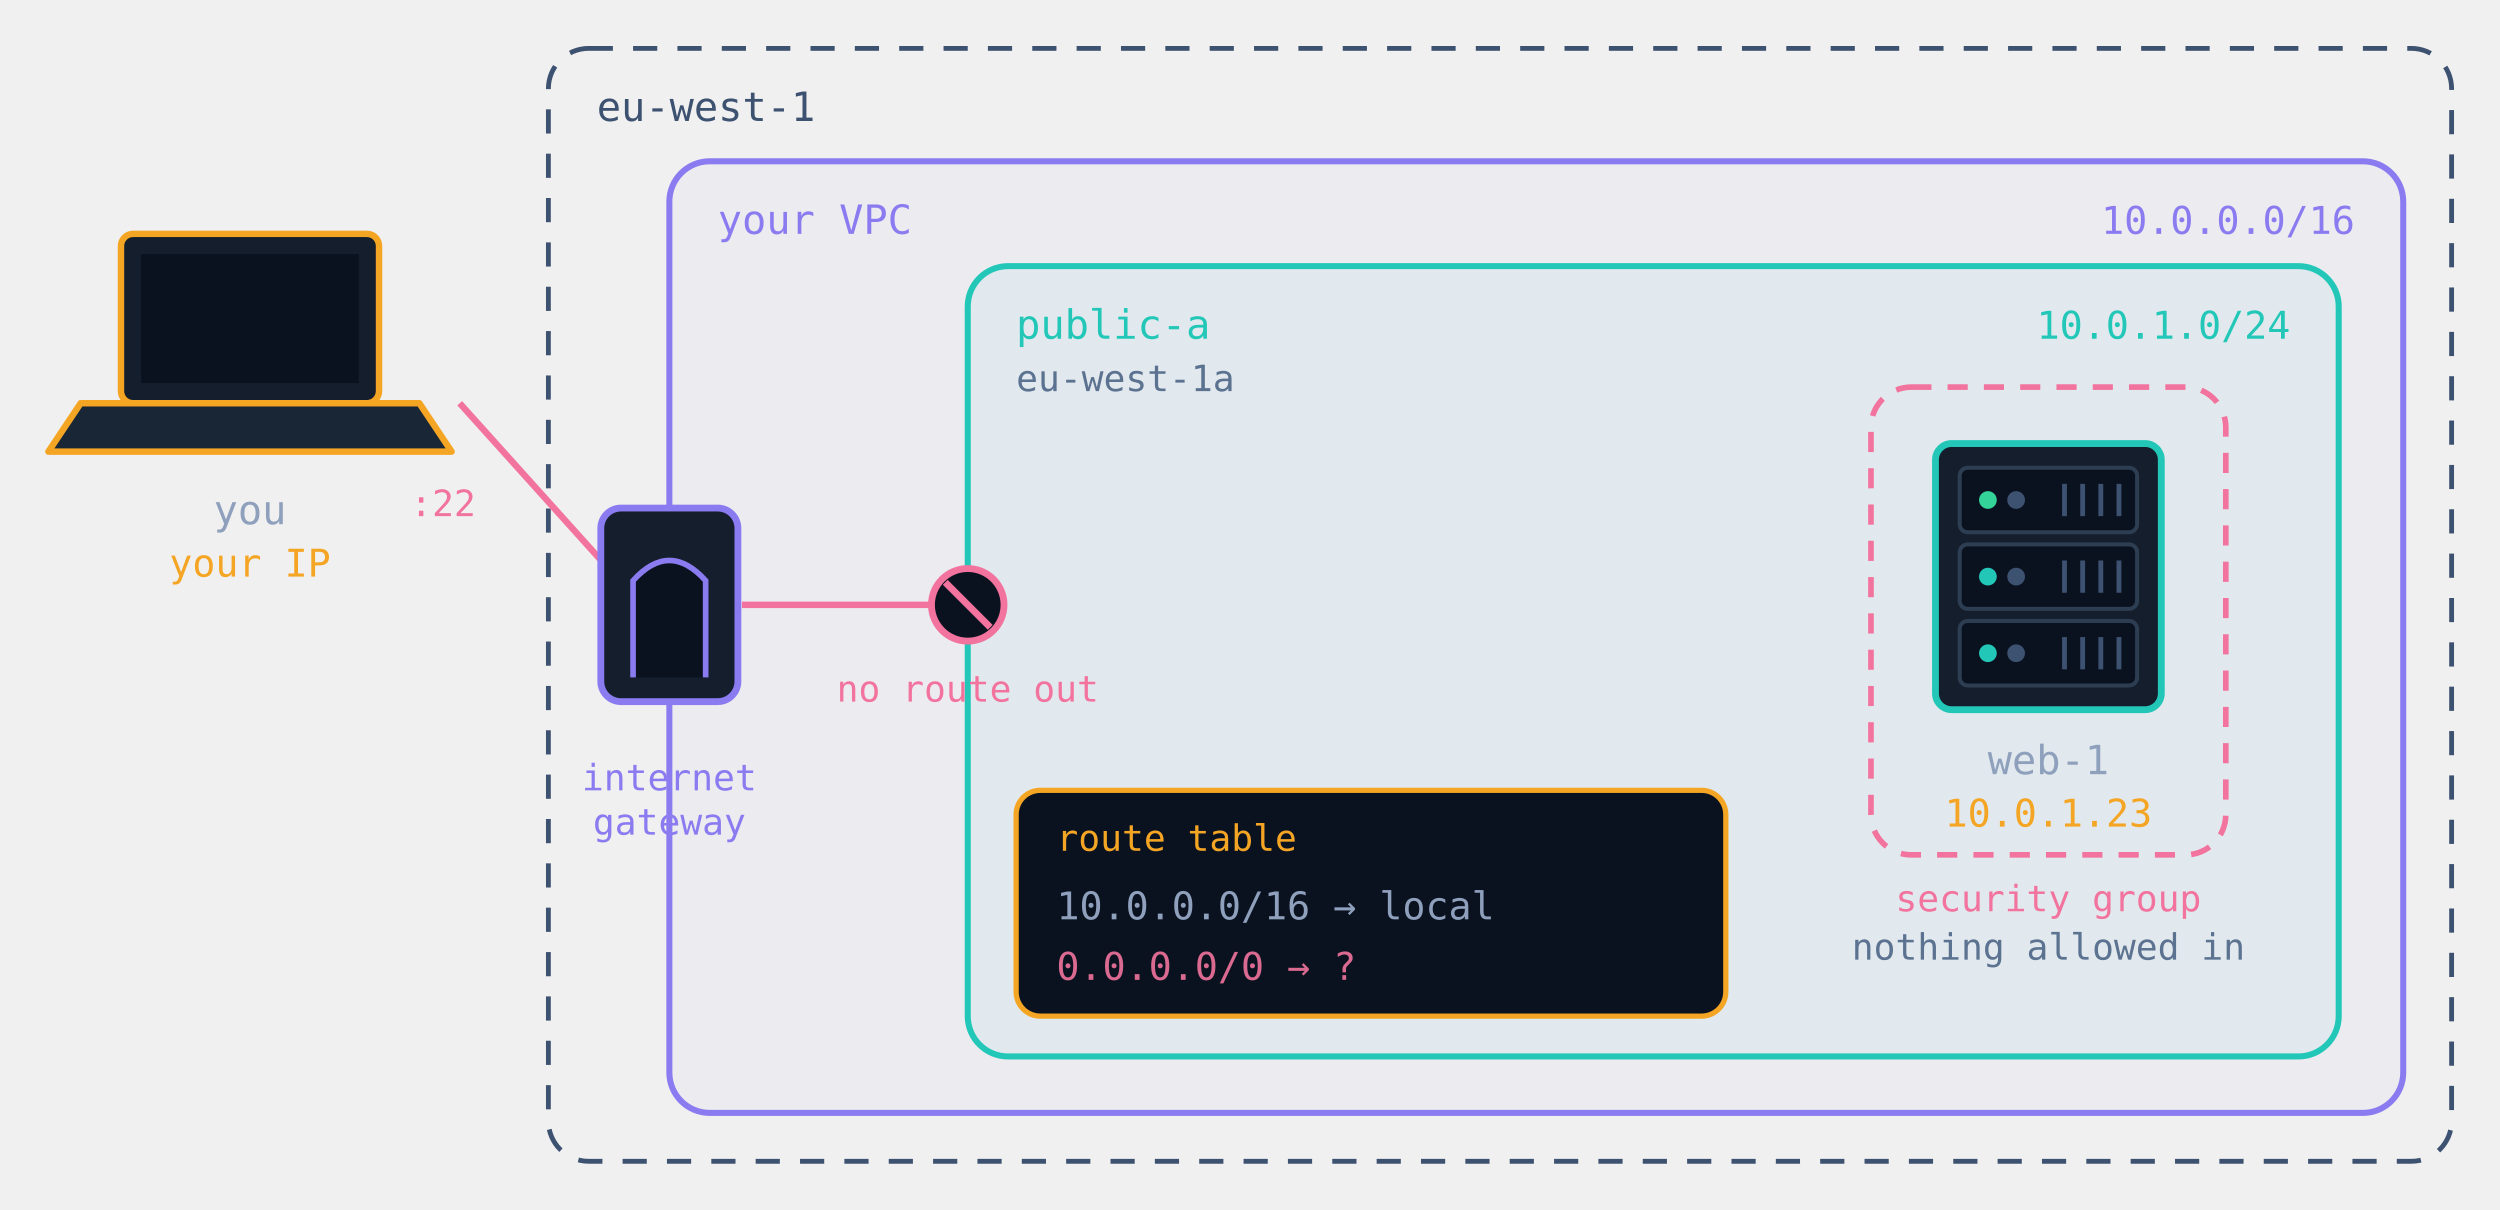
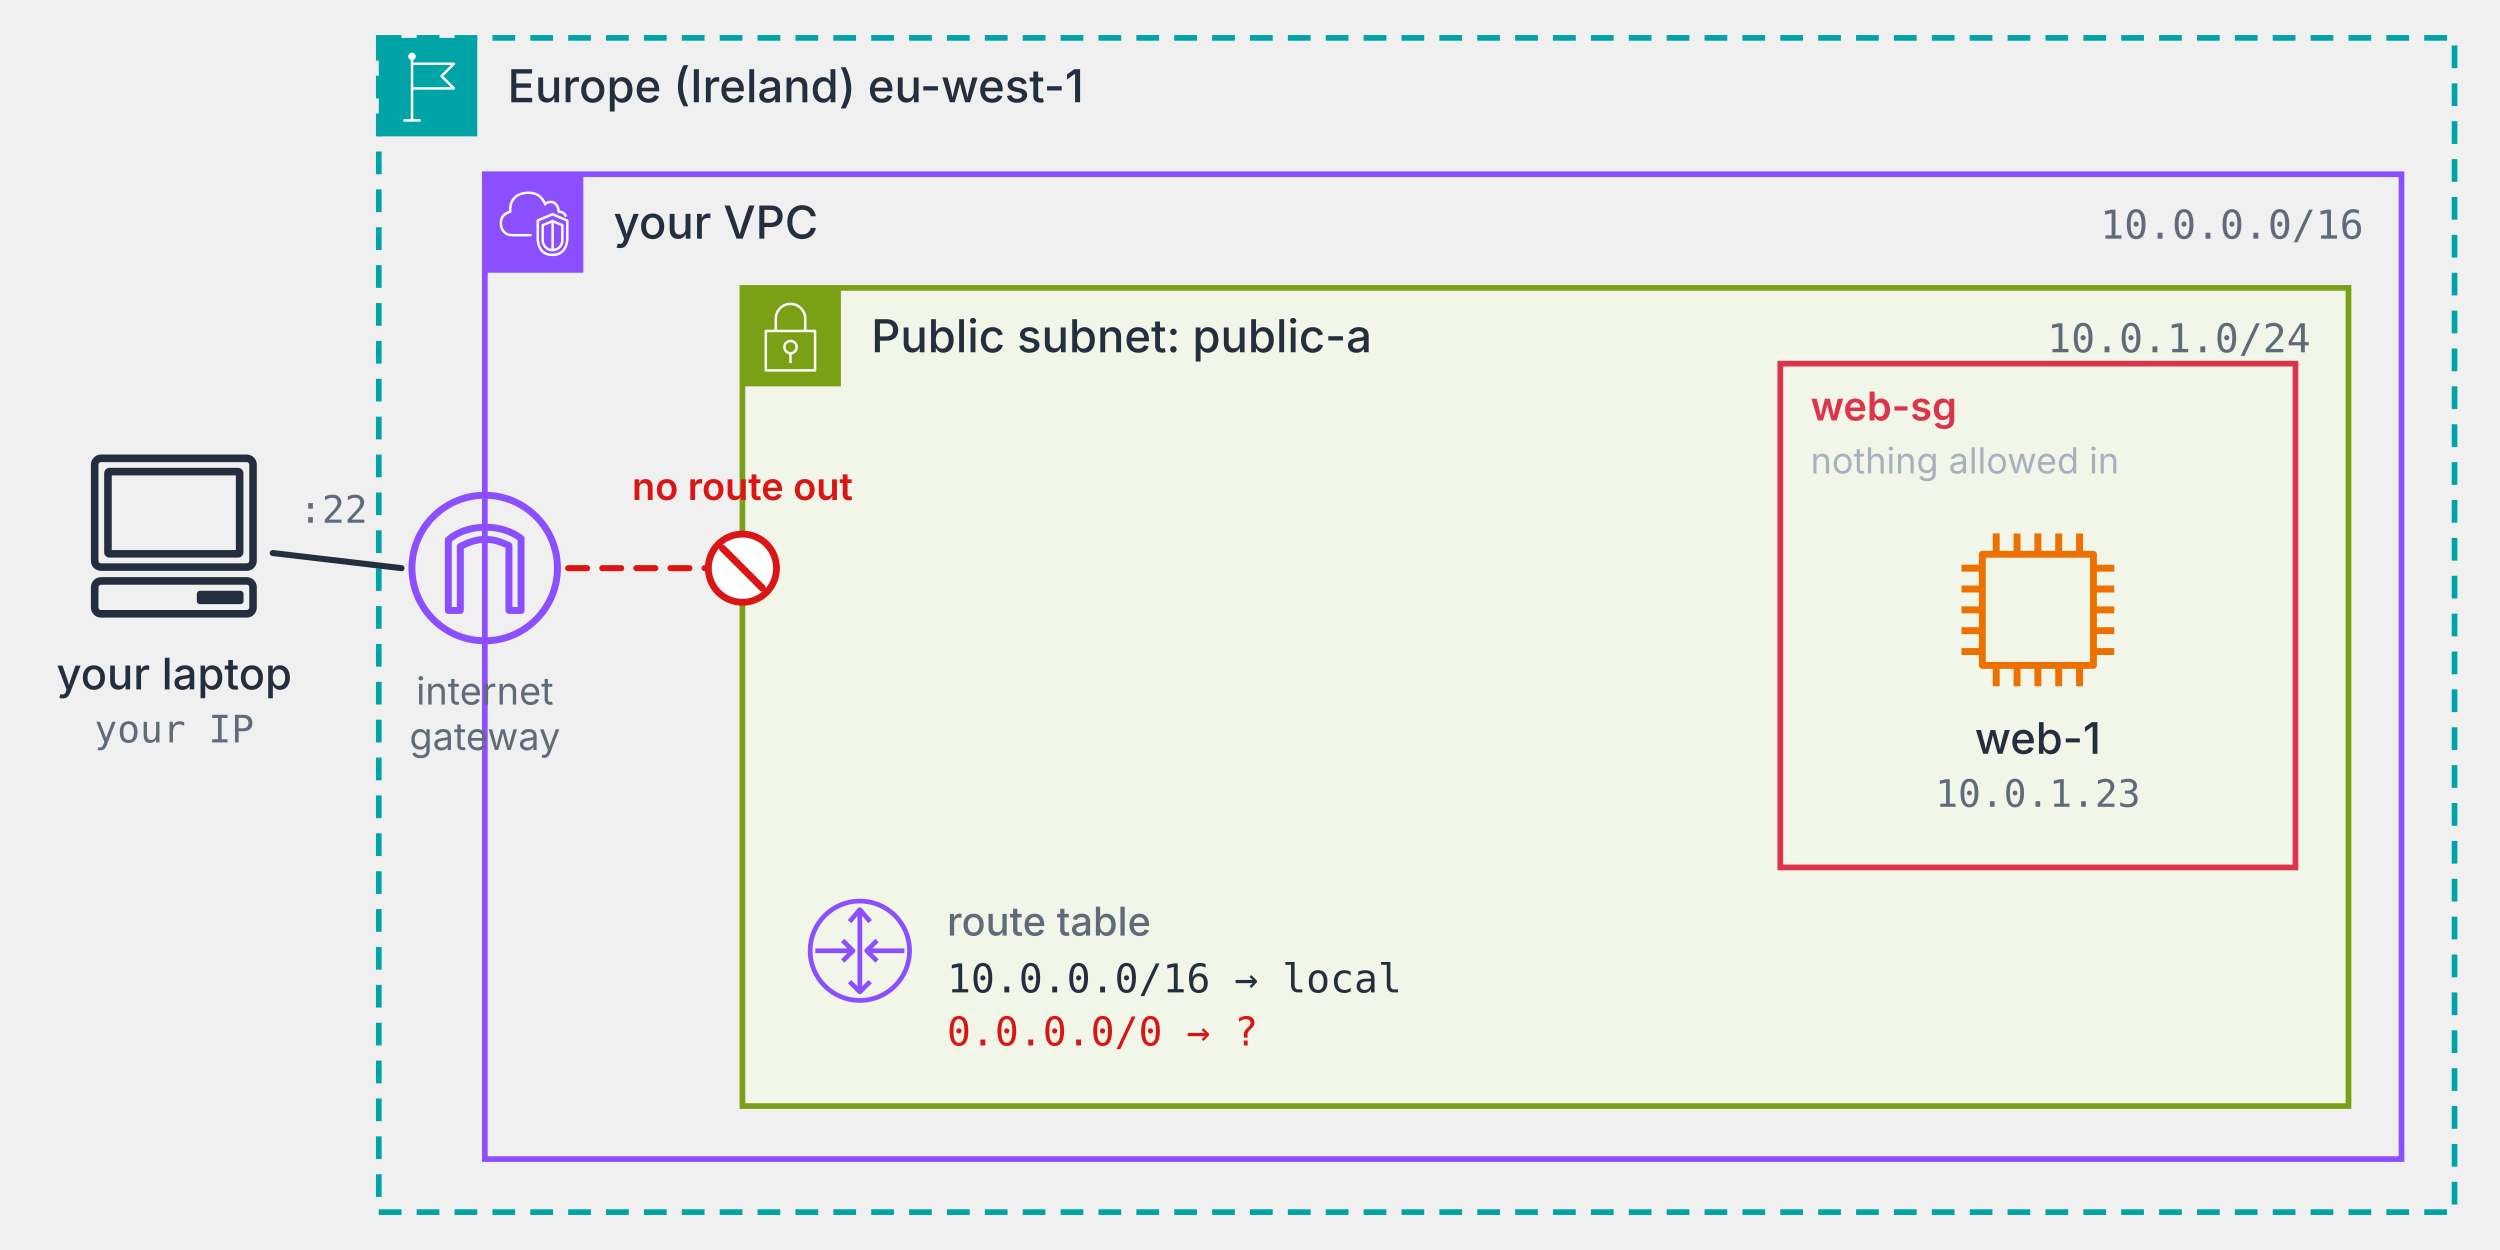
- <svg xmlns="http://www.w3.org/2000/svg" viewBox="0 0 620 300">
-   <style>text{font-family:'JetBrains Mono',ui-monospace,SFMono-Regular,'DejaVu Sans Mono',Menlo,Consolas,monospace}</style>
-   <rect x="30" y="58" width="64" height="42" rx="3" fill="#141E2C" stroke="#F5A524" stroke-width="1.6" />
-   <rect x="35" y="63" width="54" height="32" fill="#0A1220" />
-   <path d="M20 100 L104 100 L112 112 L12 112 Z" fill="#182636" stroke="#F5A524" stroke-width="1.6" stroke-linejoin="round" />
-   <text x="62" y="130" fill="#8FA0BD" font-family="JetBrains Mono" font-size="10" text-anchor="middle">you</text>
-   <text x="62" y="143" fill="#F5A524" font-family="JetBrains Mono" font-size="9.5" text-anchor="middle">your IP</text>
-   <rect x="136" y="12" width="472" height="276" rx="10" fill="none" stroke="#3D5170" stroke-width="1.2" stroke-dasharray="6 5" />
-   <text x="148" y="30" fill="#3D5170" font-family="JetBrains Mono" font-size="10" text-anchor="start">eu-west-1</text>
-   <rect x="166" y="40" width="430" height="236" rx="10" fill="#8B7BF0" fill-opacity="0.04" stroke="#8B7BF0" stroke-width="1.5" />
-   <text x="178" y="58" fill="#8B7BF0" font-family="JetBrains Mono" font-size="10" text-anchor="start">your VPC</text>
-   <text x="584" y="58" fill="#8B7BF0" font-family="JetBrains Mono" font-size="9.5" text-anchor="end">10.0.0.0/16</text>
-   <rect x="240" y="66" width="340" height="196" rx="10" fill="#22C7B8" fill-opacity="0.05" stroke="#22C7B8" stroke-width="1.5" />
-   <text x="252" y="84" fill="#22C7B8" font-family="JetBrains Mono" font-size="10" text-anchor="start">public-a</text>
-   <text x="252" y="97" fill="#5B7290" font-family="JetBrains Mono" font-size="9" text-anchor="start">eu-west-1a</text>
-   <text x="568" y="84" fill="#22C7B8" font-family="JetBrains Mono" font-size="9.5" text-anchor="end">10.0.1.0/24</text>
-   <rect x="252" y="196" width="176" height="56" rx="6" fill="#0A1220" stroke="#F5A524" stroke-width="1.3" />
-   <text x="262" y="211" fill="#F5A524" font-family="JetBrains Mono" font-size="9" text-anchor="start">route table</text>
-   <text x="262" y="228" fill="#8FA0BD" font-family="JetBrains Mono" font-size="9.5" text-anchor="start">10.0.0.0/16 → local</text>
-   <text x="262" y="243" fill="#F2739D" font-family="JetBrains Mono" font-size="9.5" text-anchor="start" opacity="0.9">0.0.0.0/0  → ?</text>
-   <line x1="114" y1="100" x2="150" y2="140" stroke="#F2739D" stroke-width="1.6" />
-   <text x="118" y="128" fill="#F2739D" font-family="JetBrains Mono" font-size="9" text-anchor="end">:22</text>
-   <line x1="184" y1="150" x2="232" y2="150" stroke="#F2739D" stroke-width="1.6" />
-   <g>
-     <rect x="149" y="126" width="34" height="48" rx="5" fill="#141E2C" stroke="#8B7BF0" stroke-width="1.7" />
-     <path d="M157 168 L157 144 Q166 134 175 144 L175 168" fill="#0A1220" stroke="#8B7BF0" stroke-width="1.4" />
+ <svg xmlns="http://www.w3.org/2000/svg" class="dg" viewBox="0 0 660 330">
+   <style>.dg text{font-family:Inter,'Amazon Ember',Arial,Helvetica,sans-serif}.dg .mono{font-family:'JetBrains Mono',ui-monospace,Menlo,Consolas,monospace}.dg .f-ink{fill:var(--dg-ink,#232F3E)}.dg .s-ink{stroke:var(--dg-ink,#232F3E)}.dg .f-sub{fill:var(--dg-sub,#5F6B7A)}.dg .s-sub{stroke:var(--dg-sub,#5F6B7A)}.dg .f-faint{fill:var(--dg-faint,#A7B1BE)}.dg .s-faint{stroke:var(--dg-faint,#A7B1BE)}.dg .f-line{fill:var(--dg-line,#232F3E)}.dg .s-line{stroke:var(--dg-line,#232F3E)}.dg .f-surface{fill:var(--dg-surface,#F4F6F8)}.dg .s-surface{stroke:var(--dg-surface,#F4F6F8)}.dg .f-panel{fill:var(--dg-panel,#FFFFFF)}.dg .s-panel{stroke:var(--dg-panel,#FFFFFF)}.dg .f-net{fill:var(--dg-net,#8C4FFF)}.dg .s-net{stroke:var(--dg-net,#8C4FFF)}.dg .f-cmp{fill:var(--dg-cmp,#ED7100)}.dg .s-cmp{stroke:var(--dg-cmp,#ED7100)}.dg .f-pub{fill:var(--dg-pub,#7AA116)}.dg .s-pub{stroke:var(--dg-pub,#7AA116)}.dg .f-priv{fill:var(--dg-priv,#00A4A6)}.dg .s-priv{stroke:var(--dg-priv,#00A4A6)}.dg .f-sec{fill:var(--dg-sec,#DD344C)}.dg .s-sec{stroke:var(--dg-sec,#DD344C)}.dg .f-db{fill:var(--dg-db,#C925D1)}.dg .s-db{stroke:var(--dg-db,#C925D1)}.dg .f-you{fill:var(--dg-you,#3B62D4)}.dg .s-you{stroke:var(--dg-you,#3B62D4)}.dg .f-ok{fill:var(--dg-ok,#037F0C)}.dg .s-ok{stroke:var(--dg-ok,#037F0C)}.dg .f-bad{fill:var(--dg-bad,#D91515)}.dg .s-bad{stroke:var(--dg-bad,#D91515)}.dg .f-pubtint{fill:var(--dg-pubtint,#F2F6E8)}.dg .s-pubtint{stroke:var(--dg-pubtint,#F2F6E8)}.dg .f-privtint{fill:var(--dg-privtint,#E6F6F7)}.dg .s-privtint{stroke:var(--dg-privtint,#E6F6F7)}.dg .f-youtint{fill:var(--dg-youtint,#EEF2FC)}.dg .s-youtint{stroke:var(--dg-youtint,#EEF2FC)}.dg .f-nettint{fill:var(--dg-nettint,#F3EEFF)}.dg .s-nettint{stroke:var(--dg-nettint,#F3EEFF)}.dg .f-badtint{fill:var(--dg-badtint,#FDECEC)}.dg .s-badtint{stroke:var(--dg-badtint,#FDECEC)}</style>
+   <g transform="translate(22.00 118.00) scale(1)">
+     <path class="f-ink" fill-rule="evenodd" d="M42.299 38.773v1.923a.793.793 0 0 1-.793.794H30.762a.794.794 0 0 1-.794-.794v-1.923c0-.438.355-.793.794-.793h10.744c.439 0 .793.355.793.793m1.498 3.626a.646.646 0 0 1-.644.645H4.645A.646.646 0 0 1 4 42.399v-5.388c0-.355.289-.644.645-.644h38.508c.355 0 .644.289.644.644zm-.644-8.032H4.645A2.65 2.65 0 0 0 2 37.011v5.388a2.65 2.65 0 0 0 2.645 2.645h38.508a2.65 2.65 0 0 0 2.644-2.645v-5.388a2.647 2.647 0 0 0-2.644-2.644M7.501 27.21h32.763V7.502H7.501zM40.842 5.502H6.924c-.784 0-1.423.637-1.423 1.421v20.865c0 .784.639 1.422 1.423 1.422h33.918c.784 0 1.422-.638 1.422-1.422V6.923c0-.784-.638-1.421-1.422-1.421m2.955 24.565a.645.645 0 0 1-.644.644H4.645A.645.645 0 0 1 4 30.067V4.644C4 4.289 4.289 4 4.645 4h38.508c.355 0 .644.289.644.644zM43.153 2H4.645A2.65 2.65 0 0 0 2 4.644v25.423a2.65 2.65 0 0 0 2.645 2.644h38.508a2.647 2.647 0 0 0 2.644-2.644V4.644A2.647 2.647 0 0 0 43.153 2" />
  </g>
-   <text x="166" y="196" fill="#8B7BF0" font-family="JetBrains Mono" font-size="9" text-anchor="middle">internet</text>
-   <text x="166" y="207" fill="#8B7BF0" font-family="JetBrains Mono" font-size="9" text-anchor="middle">gateway</text>
-   <g>
-     <rect x="480" y="110" width="56" height="66" rx="4" fill="#141E2C" stroke="#22C7B8" stroke-width="1.7" />
-     <rect x="486" y="116" width="44" height="16" rx="2" fill="#0A1220" stroke="#2D3D52" stroke-width="1" />
-     <circle cx="493" cy="124" r="2.2" fill="#34D399" />
-     <circle cx="500" cy="124" r="2.2" fill="#3D5170" />
-     <line x1="512.0" y1="120" x2="512.0" y2="128" stroke="#3D5170" stroke-width="1.2" />
-     <line x1="516.5" y1="120" x2="516.5" y2="128" stroke="#3D5170" stroke-width="1.2" />
-     <line x1="521.0" y1="120" x2="521.0" y2="128" stroke="#3D5170" stroke-width="1.2" />
-     <line x1="525.5" y1="120" x2="525.5" y2="128" stroke="#3D5170" stroke-width="1.2" />
-     <rect x="486" y="135" width="44" height="16" rx="2" fill="#0A1220" stroke="#2D3D52" stroke-width="1" />
-     <circle cx="493" cy="143" r="2.2" fill="#22C7B8" />
-     <circle cx="500" cy="143" r="2.2" fill="#3D5170" />
-     <line x1="512.0" y1="139" x2="512.0" y2="147" stroke="#3D5170" stroke-width="1.2" />
-     <line x1="516.5" y1="139" x2="516.5" y2="147" stroke="#3D5170" stroke-width="1.2" />
-     <line x1="521.0" y1="139" x2="521.0" y2="147" stroke="#3D5170" stroke-width="1.2" />
-     <line x1="525.5" y1="139" x2="525.5" y2="147" stroke="#3D5170" stroke-width="1.2" />
-     <rect x="486" y="154" width="44" height="16" rx="2" fill="#0A1220" stroke="#2D3D52" stroke-width="1" />
-     <circle cx="493" cy="162" r="2.2" fill="#22C7B8" />
-     <circle cx="500" cy="162" r="2.2" fill="#3D5170" />
-     <line x1="512.0" y1="158" x2="512.0" y2="166" stroke="#3D5170" stroke-width="1.2" />
-     <line x1="516.5" y1="158" x2="516.5" y2="166" stroke="#3D5170" stroke-width="1.2" />
-     <line x1="521.0" y1="158" x2="521.0" y2="166" stroke="#3D5170" stroke-width="1.2" />
-     <line x1="525.5" y1="158" x2="525.5" y2="166" stroke="#3D5170" stroke-width="1.2" />
+   <text x="46" y="182" class="f-ink" font-size="11.5" font-weight="500" text-anchor="middle">your laptop</text>
+   <text x="46" y="196" class="f-sub mono" font-size="10" font-weight="400" text-anchor="middle">your IP</text>
+   <rect x="100" y="10" width="548" height="310" rx="0" class="s-priv" fill="none" stroke-width="1.5" stroke-dasharray="6 4" />
+   <g transform="translate(100.00 10.00) scale(0.65)">
+     <g fill="none" fill-rule="evenodd">
+       <path fill="#00a4a6" d="M0 0h40v40H0z" />
+       <path fill="#fff" d="M14 20.026v-9h15.293l-4.147 4.146a.5.5 0 0 0 0 .708l4.147 4.146zm12.207-4.5 4.647-4.646a.5.5 0 0 0-.354-.854H14V8.97A1.528 1.528 0 0 0 13.495 6c-.845 0-1.532.687-1.532 1.531 0 .67.435 1.235 1.037 1.442v24.053h-3v1h7v-1h-3v-12h16.5a.5.5 0 0 0 .354-.854z" />
+     </g>
  </g>
-   <text x="508" y="192" fill="#8FA0BD" font-family="JetBrains Mono" font-size="10" text-anchor="middle">web-1</text>
-   <text x="508" y="205" fill="#F5A524" font-family="JetBrains Mono" font-size="9.5" text-anchor="middle">10.0.1.23</text>
-   <rect x="464" y="96" width="88" height="116" rx="10" fill="none" stroke="#F2739D" stroke-width="1.4" stroke-dasharray="5 4" />
-   <text x="508" y="226" fill="#F2739D" font-family="JetBrains Mono" font-size="9" text-anchor="middle">security group</text>
-   <text x="508" y="238" fill="#5B7290" font-family="JetBrains Mono" font-size="9" text-anchor="middle">nothing allowed in</text>
-   <circle cx="240" cy="150" r="9" fill="#0A1220" stroke="#F2739D" stroke-width="1.7" />
-   <line x1="234.42" y1="144.42" x2="245.58" y2="155.58" stroke="#F2739D" stroke-width="1.7" />
-   <text x="240" y="174" fill="#F2739D" font-family="JetBrains Mono" font-size="9" text-anchor="middle">no route out</text>
+   <text x="134" y="27" class="f-ink" font-size="12" font-weight="500" text-anchor="start">Europe (Ireland) eu-west-1</text>
+   <rect x="128" y="46" width="506" height="260" rx="0" class="s-net" fill="none" stroke-width="1.5" />
+   <g transform="translate(128.00 46.00) scale(0.65)">
+     <g fill="none" fill-rule="evenodd">
+       <path fill="#8c4fff" d="M0 0h40v40H0z" />
+       <path fill="#fff" d="m30.97 21.03-2.943-1.264v10.49c2.545-.353 2.932-2.969 2.948-3.088zm-3.943 9.24V19.76l-3.035 1.272v6.201c.013.054.445 2.767 3.035 3.036m.306-11.723a.5.5 0 0 1 .39.001l3.945 1.692a.5.5 0 0 1 .303.46v6.533c-.183 1.447-1.357 4.063-4.527 4.063-3.075 0-4.254-2.612-4.448-3.994l-.004-6.603c0-.2.12-.383.306-.46zm5.65.637-5.461-2.406-5.53 2.327v7.128c-.001.042-.054 2.868 1.657 4.623.917.941 2.194 1.42 3.795 1.42 1.602 0 2.887-.48 3.819-1.423 1.735-1.758 1.72-4.585 1.72-4.613zM31.98 31.55c-1.127 1.144-2.654 1.725-4.536 1.725-1.884 0-3.404-.58-4.517-1.727-2.005-2.063-1.94-5.197-1.935-5.329v-7.446a.5.5 0 0 1 .305-.46l6.035-2.54a.5.5 0 0 1 .396.003l5.956 2.625c.182.08.299.26.299.457v7.375c.002.125.027 3.255-2.003 5.317m-20.988-7.314h8v1h-8c-2.811 0-4.811-2.016-4.98-5.016A4 4 0 0 1 6 19.841c0-2.509 1.318-4.223 3.817-4.979a8 8 0 0 1-.032-.647c0-2.916 1.577-5.445 4.017-6.445 3.298-1.348 7.042-.894 9.106 1.104a8.2 8.2 0 0 1 1.76 2.485c.609-.45 1.4-.66 2.349-.614 1.78.09 3.149 1.713 3.433 4.007 1.498.124 2.485.883 3.01 2.308l-.937.346c-.428-1.157-1.208-1.673-2.531-1.673a.5.5 0 0 1-.5-.47c-.138-2.338-1.406-3.463-2.526-3.519-.945-.053-1.645.22-2.08.791a.5.5 0 0 1-.472.193.5.5 0 0 1-.395-.323 7.4 7.4 0 0 0-1.807-2.814c-1.788-1.73-5.09-2.099-8.031-.895-2.063.845-3.396 3.011-3.396 5.52 0 .272.035.695.066.958a.5.5 0 0 1-.376.544C8.169 16.29 7 17.678 7 19.841c0 .101-.001.201.009.302.14 2.495 1.703 4.093 3.983 4.093" />
+     </g>
+   </g>
+   <text x="162" y="63" class="f-ink" font-size="12" font-weight="500" text-anchor="start">your VPC</text>
+   <text x="624" y="63" class="f-sub mono" font-size="10.5" font-weight="400" text-anchor="end">10.0.0.0/16</text>
+   <g transform="translate(106.00 128.00) scale(0.9167)">
+     <path class="f-net" fill-rule="evenodd" d="M33.431 35.178h-1.498V17.502a1 1 0 0 0-.589-.911l-.092-.042c-2.009-.907-4.088-1.846-7.076-1.846-3.123 0-5.415 1.009-7.68 2.134a1 1 0 0 0-.556.896v17.445h-1.463V16.312c2.434-1.98 5.943-3.107 9.71-3.107 3.5 0 6.838.997 9.244 2.748zm-9.245-23.973c-4.425 0-8.569 1.419-11.37 3.895a1 1 0 0 0-.339.749v20.329a1 1 0 0 0 1 1h3.463a1 1 0 0 0 1-1V18.356c1.92-.927 3.78-1.653 6.236-1.653 2.335 0 4.033.675 5.757 1.446v18.029a1 1 0 0 0 1 1h3.498a1 1 0 0 0 1-1v-20.72c0-.304-.139-.592-.378-.783-2.774-2.205-6.735-3.47-10.867-3.47m-.232 32.704C12.952 43.909 4 34.957 4 23.954S12.952 4 23.954 4C34.957 4 43.91 12.95 43.91 23.954c0 11.003-8.952 19.955-19.955 19.955m0-41.91C11.848 2 2 11.85 2 23.955c0 12.107 9.85 21.955 21.955 21.955 12.106 0 21.955-9.848 21.955-21.955C45.91 11.849 36.06 2 23.954 2" />
+   </g>
+   <text x="128" y="186" class="f-sub" font-size="10" font-weight="400" text-anchor="middle">internet</text>
+   <text x="128" y="198" class="f-sub" font-size="10" font-weight="400" text-anchor="middle">gateway</text>
+   <rect x="196" y="76" width="424" height="216" rx="0" class="s-pub f-pubtint" stroke-width="1.5" />
+   <g transform="translate(196.00 76.00) scale(0.65)">
+     <g fill="none" fill-rule="evenodd">
+       <path fill="#7aa116" d="M0 0h40v40H0z" />
+       <path fill="#fff" d="M19.536 22.049c1.106 0 2.006.899 2.006 2.005s-.9 2.006-2.006 2.006-2.006-.9-2.006-2.006.9-2.005 2.006-2.005m-.524 4.958v3.494h1v-3.489a3 3 0 0 0 2.53-2.958 3.01 3.01 0 0 0-3.006-3.005 3.01 3.01 0 0 0-3.006 3.005 3.006 3.006 0 0 0 2.482 2.953M10 33.014h19.012V18H10zm4.046-20.53A5.49 5.49 0 0 1 19.529 7a5.49 5.49 0 0 1 5.483 5.484V17H14.046zM29.512 17h-3.5v-4.516A6.49 6.49 0 0 0 19.529 6a6.49 6.49 0 0 0-6.483 6.484V17H9.5a.5.5 0 0 0-.5.5v16.014a.5.5 0 0 0 .5.5h20.012a.5.5 0 0 0 .5-.5V17.5a.5.5 0 0 0-.5-.5" />
+     </g>
+   </g>
+   <text x="230" y="93" class="f-ink" font-size="12" font-weight="500" text-anchor="start">Public subnet: public-a</text>
+   <text x="610" y="93" class="f-sub mono" font-size="10.5" font-weight="400" text-anchor="end">10.0.1.0/24</text>
+   <g transform="translate(212.00 236.00) scale(0.625)">
+     <path class="f-net" fill-rule="evenodd" d="M42.828 23v2H29.311l2.638 2.638-1.414 1.414-4.345-4.345a1 1 0 0 1 0-1.414l4.345-4.345 1.414 1.414L29.311 23zM21.81 24.707l-4.344 4.345-1.414-1.414L18.69 25H5.173v-2H18.69l-2.637-2.638 1.414-1.414 4.344 4.345a1 1 0 0 1 0 1.414m5.828 11.621 1.414 1.414-4.345 4.345a.997.997 0 0 1-1.414 0l-4.345-4.345 1.414-1.414L23 38.966V9.325l-2.585 3.016-1.52-1.301 4.345-5.069c.381-.444 1.14-.444 1.52 0l4.344 5.069-1.519 1.301L25 9.325v29.641zM24 44C12.972 44 4 35.028 4 24S12.972 4 24 4s20 8.972 20 20-8.972 20-20 20m0-42C11.87 2 2 11.869 2 24s9.87 22 22 22 22-9.869 22-22S36.131 2 24 2" />
+   </g>
+   <text x="250" y="247" class="f-sub" font-size="10.5" font-weight="500" text-anchor="start">route table</text>
+   <text x="250" y="262" class="f-ink mono" font-size="10.5" font-weight="400" text-anchor="start">10.0.0.0/16 → local</text>
+   <text x="250" y="276" class="f-bad mono" font-size="10.5" font-weight="400" text-anchor="start">0.0.0.0/0  → ?</text>
+   <rect x="470" y="96" width="136" height="133" rx="0" class="s-sec" fill="none" stroke-width="1.5" />
+   <text x="478" y="111" class="f-sec" font-size="10.5" font-weight="600" text-anchor="start">web-sg</text>
+   <text x="478" y="125" class="f-faint" font-size="9.5" font-weight="400" text-anchor="start">nothing allowed in</text>
+   <g transform="translate(516.00 139.00) scale(0.9167)">
+     <path class="f-cmp" fill-rule="evenodd" d="M9 39h30V9H9zm37-26v-2h-5V8a1 1 0 0 0-1-1h-3V2h-2v5h-4V2h-2v5h-4V2h-2v5h-4V2h-2v5h-4V2h-2v5H8a1 1 0 0 0-1 1v3H2v2h5v4H2v2h5v4H2v2h5v4H2v2h5v4H2v2h5v3a1 1 0 0 0 1 1h3v5h2v-5h4v5h2v-5h4v5h2v-5h4v5h2v-5h4v5h2v-5h3a1 1 0 0 0 1-1v-3h5v-2h-5v-4h5v-2h-5v-4h5v-2h-5v-4h5v-2h-5v-4z" />
+   </g>
+   <text x="538.0" y="199" class="f-ink" font-size="11.5" font-weight="500" text-anchor="middle">web-1</text>
+   <text x="538.0" y="213" class="f-sub mono" font-size="10" font-weight="400" text-anchor="middle">10.0.1.23</text>
+   <path d="M72 146 L106 150" class="s-line" fill="none" stroke-width="1.6" stroke-linejoin="round" stroke-linecap="round" />
+   <path d="M150 150 L190 150" class="s-bad" fill="none" stroke-width="1.6" stroke-linejoin="round" stroke-linecap="round" stroke-dasharray="5 4" />
+   <circle cx="196" cy="150" r="9" class="f-panel s-bad" stroke-width="1.8" />
+   <path d="M190.78 144.78 L201.22 155.22" class="s-bad" fill="none" stroke-width="1.9" stroke-linejoin="round" stroke-linecap="round" />
+   <text x="196" y="132" class="f-bad" font-size="10" font-weight="600" text-anchor="middle">no route out</text>
+   <text x="88" y="138" class="f-sub mono" font-size="10" font-weight="400" text-anchor="middle">:22</text>
</svg>
